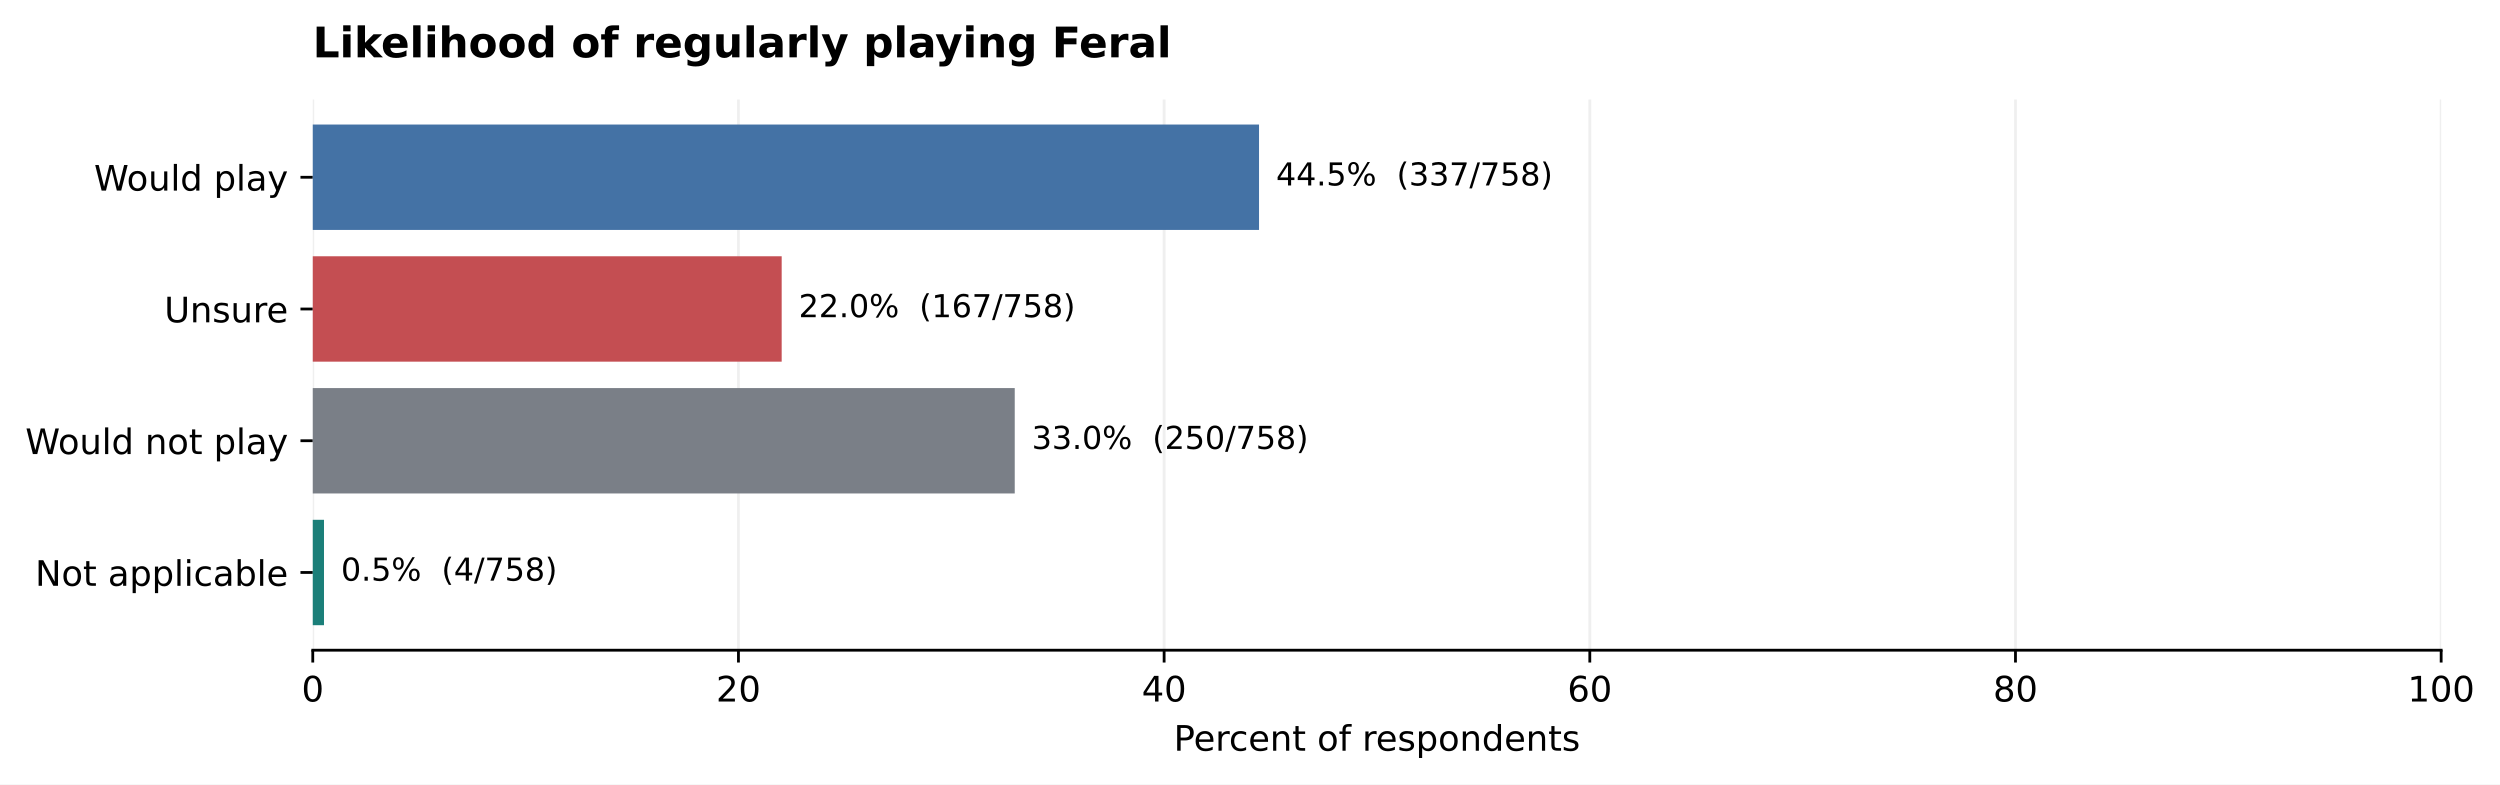
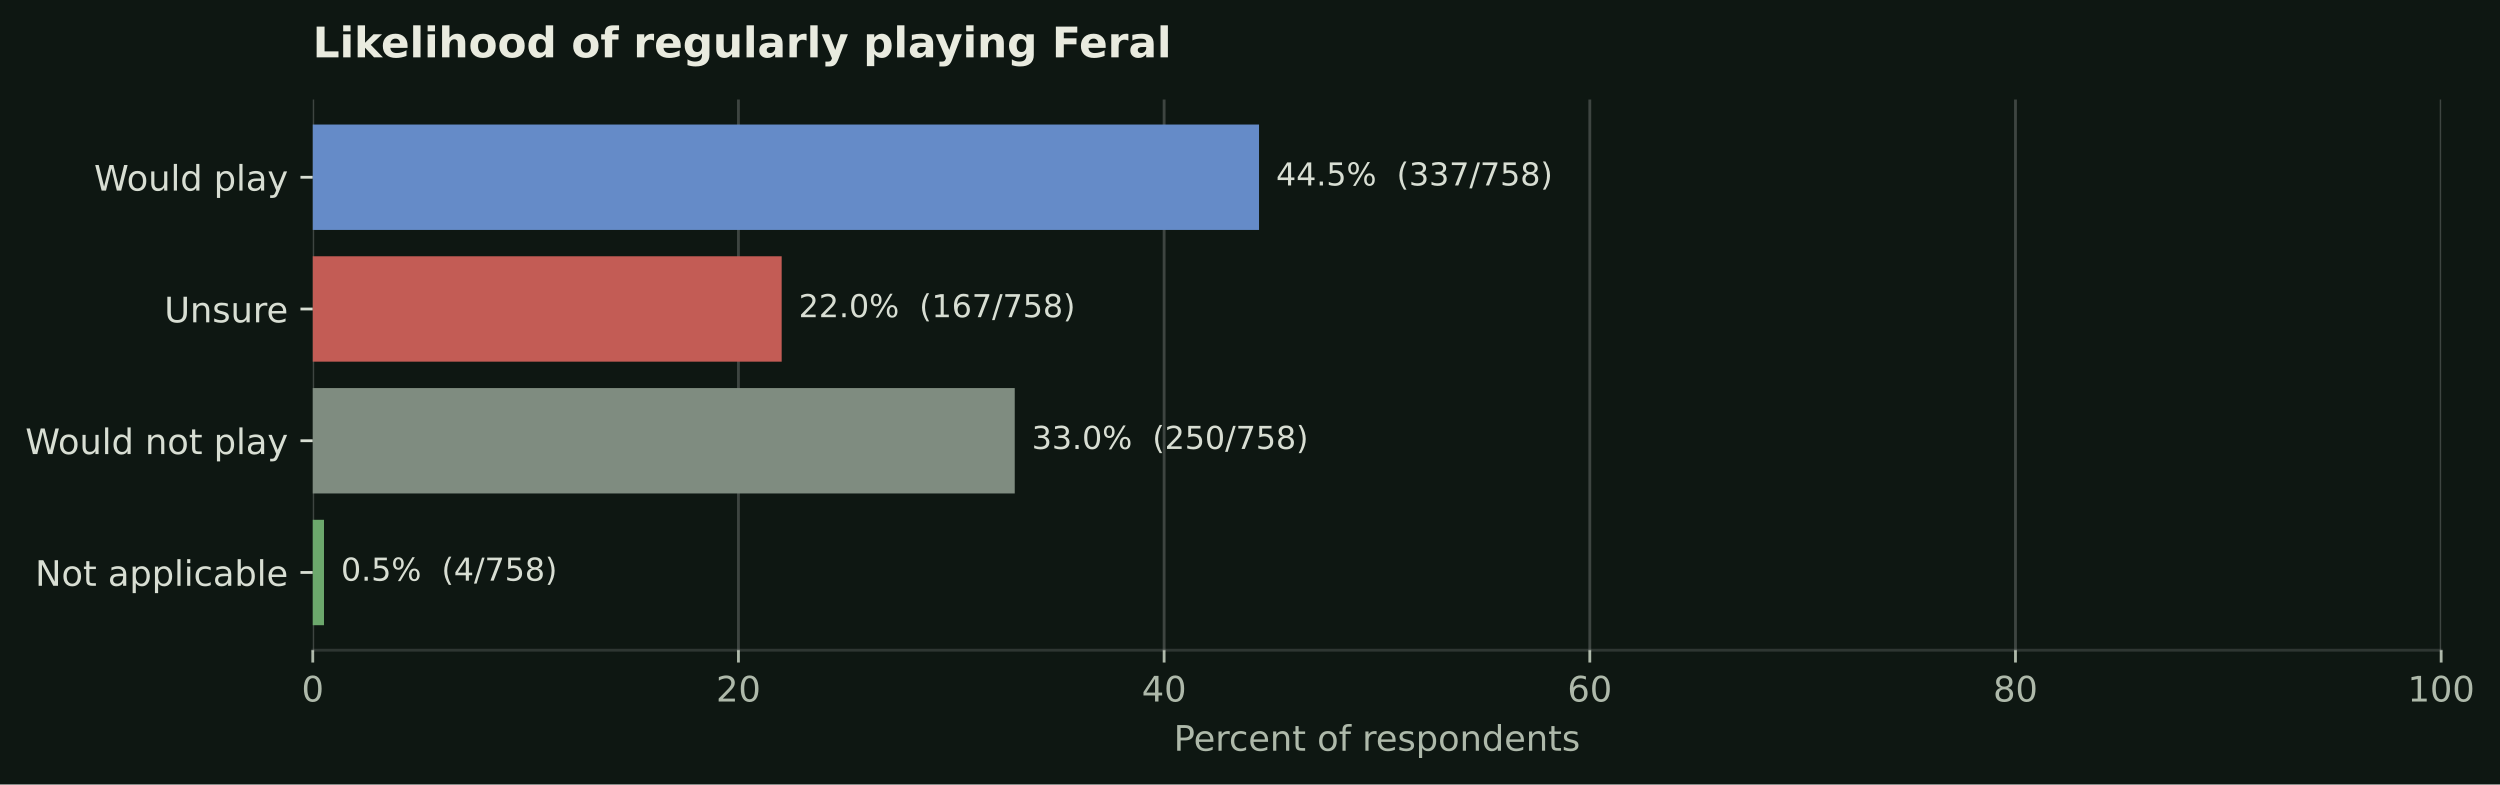
<svg xmlns="http://www.w3.org/2000/svg" xmlns:xlink="http://www.w3.org/1999/xlink" width="711.319pt" height="223.202pt" viewBox="0 0 711.319 223.202" version="1.1">
  <defs>
    <style type="text/css">*{stroke-linejoin: round; stroke-linecap: butt}</style>
  </defs>
  <g id="figure_1">
    <g id="patch_1">
-       <path d="M 0 223.202 L 711.319 223.202 L 711.319 0 L 0 0 z " style="fill: #ffffff" />
+       <path d="M 0 223.202 L 711.319 223.202 L 711.319 0 L 0 0 z " style="fill: #0e1712" />
    </g>
    <g id="axes_1">
      <g id="patch_2">
-         <path d="M 88.991 185.001 L 694.576 185.001 L 694.576 28.318 L 88.991 28.318 z " style="fill: #ffffff" />
+         <path d="M 88.991 185.001 L 694.576 185.001 L 694.576 28.318 L 88.991 28.318 z " style="fill: #0e1712" />
      </g>
      <g id="matplotlib.axis_1">
        <g id="xtick_1">
          <g id="line2d_1">
-             <path d="M 88.991 185.001 L 88.991 28.318 " clip-path="url(#p877bec6008)" style="fill: none; stroke: #b0b0b0; stroke-opacity: 0.2; stroke-width: 0.8; stroke-linecap: square" />
+             <path d="M 88.991 185.001 L 88.991 28.318 " clip-path="url(#p60d700d1b1)" style="fill: none; stroke: #ffffff; stroke-opacity: 0.2; stroke-width: 0.8; stroke-linecap: square" />
          </g>
          <g id="line2d_2">
            <defs>
-               <path id="mbce7a910ca" d="M 0 0 L 0 3.5 " style="stroke: #000000; stroke-width: 0.8" />
+               <path id="m2e2dbd0578" d="M 0 0 L 0 3.5 " style="stroke: #aeb9aa; stroke-width: 0.8" />
            </defs>
            <g>
-               <use xlink:href="#mbce7a910ca" x="88.991" y="185.001" style="stroke: #000000; stroke-width: 0.8" />
+               <use xlink:href="#m2e2dbd0578" x="88.991" y="185.001" style="fill: #aeb9aa; stroke: #aeb9aa; stroke-width: 0.8" />
            </g>
          </g>
          <g id="text_1">
-             <g transform="translate(85.80938 199.5986) scale(0.1 -0.1)">
+             <g style="fill: #aeb9aa" transform="translate(85.80938 199.5986) scale(0.1 -0.1)">
              <defs>
                <path id="DejaVuSans-13" d="M 2034 4250 Q 1547 4250 1301 3770 Q 1056 3291 1056 2328 Q 1056 1369 1301 889 Q 1547 409 2034 409 Q 2525 409 2770 889 Q 3016 1369 3016 2328 Q 3016 3291 2770 3770 Q 2525 4250 2034 4250 z M 2034 4750 Q 2819 4750 3233 4129 Q 3647 3509 3647 2328 Q 3647 1150 3233 529 Q 2819 -91 2034 -91 Q 1250 -91 836 529 Q 422 1150 422 2328 Q 422 3509 836 4129 Q 1250 4750 2034 4750 z " transform="scale(0.015625)" />
              </defs>
              <use xlink:href="#DejaVuSans-13" />
            </g>
          </g>
        </g>
        <g id="xtick_2">
          <g id="line2d_3">
-             <path d="M 210.108 185.001 L 210.108 28.318 " clip-path="url(#p877bec6008)" style="fill: none; stroke: #b0b0b0; stroke-opacity: 0.2; stroke-width: 0.8; stroke-linecap: square" />
+             <path d="M 210.108 185.001 L 210.108 28.318 " clip-path="url(#p60d700d1b1)" style="fill: none; stroke: #ffffff; stroke-opacity: 0.2; stroke-width: 0.8; stroke-linecap: square" />
          </g>
          <g id="line2d_4">
            <g>
-               <use xlink:href="#mbce7a910ca" x="210.108" y="185.001" style="stroke: #000000; stroke-width: 0.8" />
+               <use xlink:href="#m2e2dbd0578" x="210.108" y="185.001" style="fill: #aeb9aa; stroke: #aeb9aa; stroke-width: 0.8" />
            </g>
          </g>
          <g id="text_2">
-             <g transform="translate(203.7451 199.5986) scale(0.1 -0.1)">
+             <g style="fill: #aeb9aa" transform="translate(203.7451 199.5986) scale(0.1 -0.1)">
              <defs>
                <path id="DejaVuSans-15" d="M 1228 531 L 3431 531 L 3431 0 L 469 0 L 469 531 Q 828 903 1448 1529 Q 2069 2156 2228 2338 Q 2531 2678 2651 2914 Q 2772 3150 2772 3378 Q 2772 3750 2511 3984 Q 2250 4219 1831 4219 Q 1534 4219 1204 4116 Q 875 4013 500 3803 L 500 4441 Q 881 4594 1212 4672 Q 1544 4750 1819 4750 Q 2544 4750 2975 4387 Q 3406 4025 3406 3419 Q 3406 3131 3298 2873 Q 3191 2616 2906 2266 Q 2828 2175 2409 1742 Q 1991 1309 1228 531 z " transform="scale(0.015625)" />
              </defs>
              <use xlink:href="#DejaVuSans-15" />
              <use xlink:href="#DejaVuSans-13" transform="translate(63.625 0)" />
            </g>
          </g>
        </g>
        <g id="xtick_3">
          <g id="line2d_5">
-             <path d="M 331.225 185.001 L 331.225 28.318 " clip-path="url(#p877bec6008)" style="fill: none; stroke: #b0b0b0; stroke-opacity: 0.2; stroke-width: 0.8; stroke-linecap: square" />
+             <path d="M 331.225 185.001 L 331.225 28.318 " clip-path="url(#p60d700d1b1)" style="fill: none; stroke: #ffffff; stroke-opacity: 0.2; stroke-width: 0.8; stroke-linecap: square" />
          </g>
          <g id="line2d_6">
            <g>
-               <use xlink:href="#mbce7a910ca" x="331.225" y="185.001" style="stroke: #000000; stroke-width: 0.8" />
+               <use xlink:href="#m2e2dbd0578" x="331.225" y="185.001" style="fill: #aeb9aa; stroke: #aeb9aa; stroke-width: 0.8" />
            </g>
          </g>
          <g id="text_3">
-             <g transform="translate(324.8621 199.5986) scale(0.1 -0.1)">
+             <g style="fill: #aeb9aa" transform="translate(324.8621 199.5986) scale(0.1 -0.1)">
              <defs>
                <path id="DejaVuSans-17" d="M 2419 4116 L 825 1625 L 2419 1625 L 2419 4116 z M 2253 4666 L 3047 4666 L 3047 1625 L 3713 1625 L 3713 1100 L 3047 1100 L 3047 0 L 2419 0 L 2419 1100 L 313 1100 L 313 1709 L 2253 4666 z " transform="scale(0.015625)" />
              </defs>
              <use xlink:href="#DejaVuSans-17" />
              <use xlink:href="#DejaVuSans-13" transform="translate(63.625 0)" />
            </g>
          </g>
        </g>
        <g id="xtick_4">
          <g id="line2d_7">
-             <path d="M 452.342 185.001 L 452.342 28.318 " clip-path="url(#p877bec6008)" style="fill: none; stroke: #b0b0b0; stroke-opacity: 0.2; stroke-width: 0.8; stroke-linecap: square" />
+             <path d="M 452.342 185.001 L 452.342 28.318 " clip-path="url(#p60d700d1b1)" style="fill: none; stroke: #ffffff; stroke-opacity: 0.2; stroke-width: 0.8; stroke-linecap: square" />
          </g>
          <g id="line2d_8">
            <g>
-               <use xlink:href="#mbce7a910ca" x="452.342" y="185.001" style="stroke: #000000; stroke-width: 0.8" />
+               <use xlink:href="#m2e2dbd0578" x="452.342" y="185.001" style="fill: #aeb9aa; stroke: #aeb9aa; stroke-width: 0.8" />
            </g>
          </g>
          <g id="text_4">
-             <g transform="translate(445.9791 199.5986) scale(0.1 -0.1)">
+             <g style="fill: #aeb9aa" transform="translate(445.9791 199.5986) scale(0.1 -0.1)">
              <defs>
                <path id="DejaVuSans-19" d="M 2113 2584 Q 1688 2584 1439 2293 Q 1191 2003 1191 1497 Q 1191 994 1439 701 Q 1688 409 2113 409 Q 2538 409 2786 701 Q 3034 994 3034 1497 Q 3034 2003 2786 2293 Q 2538 2584 2113 2584 z M 3366 4563 L 3366 3988 Q 3128 4100 2886 4159 Q 2644 4219 2406 4219 Q 1781 4219 1451 3797 Q 1122 3375 1075 2522 Q 1259 2794 1537 2939 Q 1816 3084 2150 3084 Q 2853 3084 3261 2657 Q 3669 2231 3669 1497 Q 3669 778 3244 343 Q 2819 -91 2113 -91 Q 1303 -91 875 529 Q 447 1150 447 2328 Q 447 3434 972 4092 Q 1497 4750 2381 4750 Q 2619 4750 2861 4703 Q 3103 4656 3366 4563 z " transform="scale(0.015625)" />
              </defs>
              <use xlink:href="#DejaVuSans-19" />
              <use xlink:href="#DejaVuSans-13" transform="translate(63.625 0)" />
            </g>
          </g>
        </g>
        <g id="xtick_5">
          <g id="line2d_9">
-             <path d="M 573.459 185.001 L 573.459 28.318 " clip-path="url(#p877bec6008)" style="fill: none; stroke: #b0b0b0; stroke-opacity: 0.2; stroke-width: 0.8; stroke-linecap: square" />
+             <path d="M 573.459 185.001 L 573.459 28.318 " clip-path="url(#p60d700d1b1)" style="fill: none; stroke: #ffffff; stroke-opacity: 0.2; stroke-width: 0.8; stroke-linecap: square" />
          </g>
          <g id="line2d_10">
            <g>
-               <use xlink:href="#mbce7a910ca" x="573.459" y="185.001" style="stroke: #000000; stroke-width: 0.8" />
+               <use xlink:href="#m2e2dbd0578" x="573.459" y="185.001" style="fill: #aeb9aa; stroke: #aeb9aa; stroke-width: 0.8" />
            </g>
          </g>
          <g id="text_5">
-             <g transform="translate(567.0961 199.5986) scale(0.1 -0.1)">
+             <g style="fill: #aeb9aa" transform="translate(567.0961 199.5986) scale(0.1 -0.1)">
              <defs>
                <path id="DejaVuSans-1b" d="M 2034 2216 Q 1584 2216 1326 1975 Q 1069 1734 1069 1313 Q 1069 891 1326 650 Q 1584 409 2034 409 Q 2484 409 2743 651 Q 3003 894 3003 1313 Q 3003 1734 2745 1975 Q 2488 2216 2034 2216 z M 1403 2484 Q 997 2584 770 2862 Q 544 3141 544 3541 Q 544 4100 942 4425 Q 1341 4750 2034 4750 Q 2731 4750 3128 4425 Q 3525 4100 3525 3541 Q 3525 3141 3298 2862 Q 3072 2584 2669 2484 Q 3125 2378 3379 2068 Q 3634 1759 3634 1313 Q 3634 634 3220 271 Q 2806 -91 2034 -91 Q 1263 -91 848 271 Q 434 634 434 1313 Q 434 1759 690 2068 Q 947 2378 1403 2484 z M 1172 3481 Q 1172 3119 1398 2916 Q 1625 2713 2034 2713 Q 2441 2713 2670 2916 Q 2900 3119 2900 3481 Q 2900 3844 2670 4047 Q 2441 4250 2034 4250 Q 1625 4250 1398 4047 Q 1172 3844 1172 3481 z " transform="scale(0.015625)" />
              </defs>
              <use xlink:href="#DejaVuSans-1b" />
              <use xlink:href="#DejaVuSans-13" transform="translate(63.625 0)" />
            </g>
          </g>
        </g>
        <g id="xtick_6">
          <g id="line2d_11">
-             <path d="M 694.576 185.001 L 694.576 28.318 " clip-path="url(#p877bec6008)" style="fill: none; stroke: #b0b0b0; stroke-opacity: 0.2; stroke-width: 0.8; stroke-linecap: square" />
+             <path d="M 694.576 185.001 L 694.576 28.318 " clip-path="url(#p60d700d1b1)" style="fill: none; stroke: #ffffff; stroke-opacity: 0.2; stroke-width: 0.8; stroke-linecap: square" />
          </g>
          <g id="line2d_12">
            <g>
-               <use xlink:href="#mbce7a910ca" x="694.576" y="185.001" style="stroke: #000000; stroke-width: 0.8" />
+               <use xlink:href="#m2e2dbd0578" x="694.576" y="185.001" style="fill: #aeb9aa; stroke: #aeb9aa; stroke-width: 0.8" />
            </g>
          </g>
          <g id="text_6">
-             <g transform="translate(685.0319 199.5986) scale(0.1 -0.1)">
+             <g style="fill: #aeb9aa" transform="translate(685.0319 199.5986) scale(0.1 -0.1)">
              <defs>
                <path id="DejaVuSans-14" d="M 794 531 L 1825 531 L 1825 4091 L 703 3866 L 703 4441 L 1819 4666 L 2450 4666 L 2450 531 L 3481 531 L 3481 0 L 794 0 L 794 531 z " transform="scale(0.015625)" />
              </defs>
              <use xlink:href="#DejaVuSans-14" />
              <use xlink:href="#DejaVuSans-13" transform="translate(63.625 0)" />
              <use xlink:href="#DejaVuSans-13" transform="translate(127.25 0)" />
            </g>
          </g>
        </g>
        <g id="text_7">
-           <g transform="translate(333.9589 213.5994) scale(0.1 -0.1)">
+           <g style="fill: #aeb9aa" transform="translate(333.9589 213.5994) scale(0.1 -0.1)">
            <defs>
              <path id="DejaVuSans-33" d="M 1259 4147 L 1259 2394 L 2053 2394 Q 2494 2394 2734 2622 Q 2975 2850 2975 3272 Q 2975 3691 2734 3919 Q 2494 4147 2053 4147 L 1259 4147 z M 628 4666 L 2053 4666 Q 2838 4666 3239 4311 Q 3641 3956 3641 3272 Q 3641 2581 3239 2228 Q 2838 1875 2053 1875 L 1259 1875 L 1259 0 L 628 0 L 628 4666 z " transform="scale(0.015625)" />
              <path id="DejaVuSans-48" d="M 3597 1894 L 3597 1613 L 953 1613 Q 991 1019 1311 708 Q 1631 397 2203 397 Q 2534 397 2845 478 Q 3156 559 3463 722 L 3463 178 Q 3153 47 2828 -22 Q 2503 -91 2169 -91 Q 1331 -91 842 396 Q 353 884 353 1716 Q 353 2575 817 3079 Q 1281 3584 2069 3584 Q 2775 3584 3186 3129 Q 3597 2675 3597 1894 z M 3022 2063 Q 3016 2534 2758 2815 Q 2500 3097 2075 3097 Q 1594 3097 1305 2825 Q 1016 2553 972 2059 L 3022 2063 z " transform="scale(0.015625)" />
              <path id="DejaVuSans-55" d="M 2631 2963 Q 2534 3019 2420 3045 Q 2306 3072 2169 3072 Q 1681 3072 1420 2755 Q 1159 2438 1159 1844 L 1159 0 L 581 0 L 581 3500 L 1159 3500 L 1159 2956 Q 1341 3275 1631 3429 Q 1922 3584 2338 3584 Q 2397 3584 2469 3576 Q 2541 3569 2628 3553 L 2631 2963 z " transform="scale(0.015625)" />
              <path id="DejaVuSans-46" d="M 3122 3366 L 3122 2828 Q 2878 2963 2633 3030 Q 2388 3097 2138 3097 Q 1578 3097 1268 2742 Q 959 2388 959 1747 Q 959 1106 1268 751 Q 1578 397 2138 397 Q 2388 397 2633 464 Q 2878 531 3122 666 L 3122 134 Q 2881 22 2623 -34 Q 2366 -91 2075 -91 Q 1284 -91 818 406 Q 353 903 353 1747 Q 353 2603 823 3093 Q 1294 3584 2113 3584 Q 2378 3584 2631 3529 Q 2884 3475 3122 3366 z " transform="scale(0.015625)" />
              <path id="DejaVuSans-51" d="M 3513 2113 L 3513 0 L 2938 0 L 2938 2094 Q 2938 2591 2744 2837 Q 2550 3084 2163 3084 Q 1697 3084 1428 2787 Q 1159 2491 1159 1978 L 1159 0 L 581 0 L 581 3500 L 1159 3500 L 1159 2956 Q 1366 3272 1645 3428 Q 1925 3584 2291 3584 Q 2894 3584 3203 3211 Q 3513 2838 3513 2113 z " transform="scale(0.015625)" />
              <path id="DejaVuSans-57" d="M 1172 4494 L 1172 3500 L 2356 3500 L 2356 3053 L 1172 3053 L 1172 1153 Q 1172 725 1289 603 Q 1406 481 1766 481 L 2356 481 L 2356 0 L 1766 0 Q 1100 0 847 248 Q 594 497 594 1153 L 594 3053 L 172 3053 L 172 3500 L 594 3500 L 594 4494 L 1172 4494 z " transform="scale(0.015625)" />
              <path id="DejaVuSans-3" transform="scale(0.015625)" />
              <path id="DejaVuSans-52" d="M 1959 3097 Q 1497 3097 1228 2736 Q 959 2375 959 1747 Q 959 1119 1226 758 Q 1494 397 1959 397 Q 2419 397 2687 759 Q 2956 1122 2956 1747 Q 2956 2369 2687 2733 Q 2419 3097 1959 3097 z M 1959 3584 Q 2709 3584 3137 3096 Q 3566 2609 3566 1747 Q 3566 888 3137 398 Q 2709 -91 1959 -91 Q 1206 -91 779 398 Q 353 888 353 1747 Q 353 2609 779 3096 Q 1206 3584 1959 3584 z " transform="scale(0.015625)" />
              <path id="DejaVuSans-49" d="M 2375 4863 L 2375 4384 L 1825 4384 Q 1516 4384 1395 4259 Q 1275 4134 1275 3809 L 1275 3500 L 2222 3500 L 2222 3053 L 1275 3053 L 1275 0 L 697 0 L 697 3053 L 147 3053 L 147 3500 L 697 3500 L 697 3744 Q 697 4328 969 4595 Q 1241 4863 1831 4863 L 2375 4863 z " transform="scale(0.015625)" />
              <path id="DejaVuSans-56" d="M 2834 3397 L 2834 2853 Q 2591 2978 2328 3040 Q 2066 3103 1784 3103 Q 1356 3103 1142 2972 Q 928 2841 928 2578 Q 928 2378 1081 2264 Q 1234 2150 1697 2047 L 1894 2003 Q 2506 1872 2764 1633 Q 3022 1394 3022 966 Q 3022 478 2636 193 Q 2250 -91 1575 -91 Q 1294 -91 989 -36 Q 684 19 347 128 L 347 722 Q 666 556 975 473 Q 1284 391 1588 391 Q 1994 391 2212 530 Q 2431 669 2431 922 Q 2431 1156 2273 1281 Q 2116 1406 1581 1522 L 1381 1569 Q 847 1681 609 1914 Q 372 2147 372 2553 Q 372 3047 722 3315 Q 1072 3584 1716 3584 Q 2034 3584 2315 3537 Q 2597 3491 2834 3397 z " transform="scale(0.015625)" />
              <path id="DejaVuSans-53" d="M 1159 525 L 1159 -1331 L 581 -1331 L 581 3500 L 1159 3500 L 1159 2969 Q 1341 3281 1617 3432 Q 1894 3584 2278 3584 Q 2916 3584 3314 3078 Q 3713 2572 3713 1747 Q 3713 922 3314 415 Q 2916 -91 2278 -91 Q 1894 -91 1617 61 Q 1341 213 1159 525 z M 3116 1747 Q 3116 2381 2855 2742 Q 2594 3103 2138 3103 Q 1681 3103 1420 2742 Q 1159 2381 1159 1747 Q 1159 1113 1420 752 Q 1681 391 2138 391 Q 2594 391 2855 752 Q 3116 1113 3116 1747 z " transform="scale(0.015625)" />
              <path id="DejaVuSans-47" d="M 2906 2969 L 2906 4863 L 3481 4863 L 3481 0 L 2906 0 L 2906 525 Q 2725 213 2448 61 Q 2172 -91 1784 -91 Q 1150 -91 751 415 Q 353 922 353 1747 Q 353 2572 751 3078 Q 1150 3584 1784 3584 Q 2172 3584 2448 3432 Q 2725 3281 2906 2969 z M 947 1747 Q 947 1113 1208 752 Q 1469 391 1925 391 Q 2381 391 2643 752 Q 2906 1113 2906 1747 Q 2906 2381 2643 2742 Q 2381 3103 1925 3103 Q 1469 3103 1208 2742 Q 947 2381 947 1747 z " transform="scale(0.015625)" />
            </defs>
            <use xlink:href="#DejaVuSans-33" />
            <use xlink:href="#DejaVuSans-48" transform="translate(56.73438 0)" />
            <use xlink:href="#DejaVuSans-55" transform="translate(118.2656 0)" />
            <use xlink:href="#DejaVuSans-46" transform="translate(157.1719 0)" />
            <use xlink:href="#DejaVuSans-48" transform="translate(212.1562 0)" />
            <use xlink:href="#DejaVuSans-51" transform="translate(273.6875 0)" />
            <use xlink:href="#DejaVuSans-57" transform="translate(337.0625 0)" />
            <use xlink:href="#DejaVuSans-3" transform="translate(376.2656 0)" />
            <use xlink:href="#DejaVuSans-52" transform="translate(408.0469 0)" />
            <use xlink:href="#DejaVuSans-49" transform="translate(469.2344 0)" />
            <use xlink:href="#DejaVuSans-3" transform="translate(504.4375 0)" />
            <use xlink:href="#DejaVuSans-55" transform="translate(536.2188 0)" />
            <use xlink:href="#DejaVuSans-48" transform="translate(575.125 0)" />
            <use xlink:href="#DejaVuSans-56" transform="translate(636.6562 0)" />
            <use xlink:href="#DejaVuSans-53" transform="translate(688.75 0)" />
            <use xlink:href="#DejaVuSans-52" transform="translate(752.2344 0)" />
            <use xlink:href="#DejaVuSans-51" transform="translate(813.4219 0)" />
            <use xlink:href="#DejaVuSans-47" transform="translate(876.7969 0)" />
            <use xlink:href="#DejaVuSans-48" transform="translate(940.2812 0)" />
            <use xlink:href="#DejaVuSans-51" transform="translate(1001.812 0)" />
            <use xlink:href="#DejaVuSans-57" transform="translate(1065.188 0)" />
            <use xlink:href="#DejaVuSans-56" transform="translate(1104.391 0)" />
          </g>
        </g>
      </g>
      <g id="matplotlib.axis_2">
        <g id="ytick_1">
          <g id="line2d_13">
            <defs>
-               <path id="md1fe63d800" d="M 0 0 L -3.5 0 " style="stroke: #000000; stroke-width: 0.8" />
+               <path id="m5b9b76dc05" d="M 0 0 L -3.5 0 " style="stroke: #d8ded3; stroke-width: 0.8" />
            </defs>
            <g>
-               <use xlink:href="#md1fe63d800" x="88.991" y="162.885" style="stroke: #000000; stroke-width: 0.8" />
+               <use xlink:href="#m5b9b76dc05" x="88.991" y="162.885" style="fill: #d8ded3; stroke: #d8ded3; stroke-width: 0.8" />
            </g>
          </g>
          <g id="text_8">
-             <g transform="translate(10.00469 166.6846) scale(0.1 -0.1)">
+             <g style="fill: #d8ded3" transform="translate(10.00469 166.6846) scale(0.1 -0.1)">
              <defs>
                <path id="DejaVuSans-31" d="M 628 4666 L 1478 4666 L 3547 763 L 3547 4666 L 4159 4666 L 4159 0 L 3309 0 L 1241 3903 L 1241 0 L 628 0 L 628 4666 z " transform="scale(0.015625)" />
                <path id="DejaVuSans-44" d="M 2194 1759 Q 1497 1759 1228 1600 Q 959 1441 959 1056 Q 959 750 1161 570 Q 1363 391 1709 391 Q 2188 391 2477 730 Q 2766 1069 2766 1631 L 2766 1759 L 2194 1759 z M 3341 1997 L 3341 0 L 2766 0 L 2766 531 Q 2569 213 2275 61 Q 1981 -91 1556 -91 Q 1019 -91 701 211 Q 384 513 384 1019 Q 384 1609 779 1909 Q 1175 2209 1959 2209 L 2766 2209 L 2766 2266 Q 2766 2663 2505 2880 Q 2244 3097 1772 3097 Q 1472 3097 1187 3025 Q 903 2953 641 2809 L 641 3341 Q 956 3463 1253 3523 Q 1550 3584 1831 3584 Q 2591 3584 2966 3190 Q 3341 2797 3341 1997 z " transform="scale(0.015625)" />
                <path id="DejaVuSans-4f" d="M 603 4863 L 1178 4863 L 1178 0 L 603 0 L 603 4863 z " transform="scale(0.015625)" />
                <path id="DejaVuSans-4c" d="M 603 3500 L 1178 3500 L 1178 0 L 603 0 L 603 3500 z M 603 4863 L 1178 4863 L 1178 4134 L 603 4134 L 603 4863 z " transform="scale(0.015625)" />
                <path id="DejaVuSans-45" d="M 3116 1747 Q 3116 2381 2855 2742 Q 2594 3103 2138 3103 Q 1681 3103 1420 2742 Q 1159 2381 1159 1747 Q 1159 1113 1420 752 Q 1681 391 2138 391 Q 2594 391 2855 752 Q 3116 1113 3116 1747 z M 1159 2969 Q 1341 3281 1617 3432 Q 1894 3584 2278 3584 Q 2916 3584 3314 3078 Q 3713 2572 3713 1747 Q 3713 922 3314 415 Q 2916 -91 2278 -91 Q 1894 -91 1617 61 Q 1341 213 1159 525 L 1159 0 L 581 0 L 581 4863 L 1159 4863 L 1159 2969 z " transform="scale(0.015625)" />
              </defs>
              <use xlink:href="#DejaVuSans-31" />
              <use xlink:href="#DejaVuSans-52" transform="translate(74.8125 0)" />
              <use xlink:href="#DejaVuSans-57" transform="translate(136 0)" />
              <use xlink:href="#DejaVuSans-3" transform="translate(175.2031 0)" />
              <use xlink:href="#DejaVuSans-44" transform="translate(206.9844 0)" />
              <use xlink:href="#DejaVuSans-53" transform="translate(268.2656 0)" />
              <use xlink:href="#DejaVuSans-53" transform="translate(331.75 0)" />
              <use xlink:href="#DejaVuSans-4f" transform="translate(395.2344 0)" />
              <use xlink:href="#DejaVuSans-4c" transform="translate(423.0156 0)" />
              <use xlink:href="#DejaVuSans-46" transform="translate(450.7969 0)" />
              <use xlink:href="#DejaVuSans-44" transform="translate(505.7812 0)" />
              <use xlink:href="#DejaVuSans-45" transform="translate(567.0625 0)" />
              <use xlink:href="#DejaVuSans-4f" transform="translate(630.5469 0)" />
              <use xlink:href="#DejaVuSans-48" transform="translate(658.3281 0)" />
            </g>
          </g>
        </g>
        <g id="ytick_2">
          <g id="line2d_14">
            <g>
-               <use xlink:href="#md1fe63d800" x="88.991" y="125.401" style="stroke: #000000; stroke-width: 0.8" />
+               <use xlink:href="#m5b9b76dc05" x="88.991" y="125.401" style="fill: #d8ded3; stroke: #d8ded3; stroke-width: 0.8" />
            </g>
          </g>
          <g id="text_9">
-             <g transform="translate(7.2 129.2007) scale(0.1 -0.1)">
+             <g style="fill: #d8ded3" transform="translate(7.2 129.2007) scale(0.1 -0.1)">
              <defs>
                <path id="DejaVuSans-3a" d="M 213 4666 L 850 4666 L 1831 722 L 2809 4666 L 3519 4666 L 4500 722 L 5478 4666 L 6119 4666 L 4947 0 L 4153 0 L 3169 4050 L 2175 0 L 1381 0 L 213 4666 z " transform="scale(0.015625)" />
                <path id="DejaVuSans-58" d="M 544 1381 L 544 3500 L 1119 3500 L 1119 1403 Q 1119 906 1312 657 Q 1506 409 1894 409 Q 2359 409 2629 706 Q 2900 1003 2900 1516 L 2900 3500 L 3475 3500 L 3475 0 L 2900 0 L 2900 538 Q 2691 219 2414 64 Q 2138 -91 1772 -91 Q 1169 -91 856 284 Q 544 659 544 1381 z M 1991 3584 L 1991 3584 z " transform="scale(0.015625)" />
                <path id="DejaVuSans-5c" d="M 2059 -325 Q 1816 -950 1584 -1140 Q 1353 -1331 966 -1331 L 506 -1331 L 506 -850 L 844 -850 Q 1081 -850 1212 -737 Q 1344 -625 1503 -206 L 1606 56 L 191 3500 L 800 3500 L 1894 763 L 2988 3500 L 3597 3500 L 2059 -325 z " transform="scale(0.015625)" />
              </defs>
              <use xlink:href="#DejaVuSans-3a" />
              <use xlink:href="#DejaVuSans-52" transform="translate(93.01562 0)" />
              <use xlink:href="#DejaVuSans-58" transform="translate(154.2031 0)" />
              <use xlink:href="#DejaVuSans-4f" transform="translate(217.5781 0)" />
              <use xlink:href="#DejaVuSans-47" transform="translate(245.3594 0)" />
              <use xlink:href="#DejaVuSans-3" transform="translate(308.8438 0)" />
              <use xlink:href="#DejaVuSans-51" transform="translate(340.625 0)" />
              <use xlink:href="#DejaVuSans-52" transform="translate(404 0)" />
              <use xlink:href="#DejaVuSans-57" transform="translate(465.1875 0)" />
              <use xlink:href="#DejaVuSans-3" transform="translate(504.3906 0)" />
              <use xlink:href="#DejaVuSans-53" transform="translate(536.1719 0)" />
              <use xlink:href="#DejaVuSans-4f" transform="translate(599.6562 0)" />
              <use xlink:href="#DejaVuSans-44" transform="translate(627.4375 0)" />
              <use xlink:href="#DejaVuSans-5c" transform="translate(688.7188 0)" />
            </g>
          </g>
        </g>
        <g id="ytick_3">
          <g id="line2d_15">
            <g>
-               <use xlink:href="#md1fe63d800" x="88.991" y="87.918" style="stroke: #000000; stroke-width: 0.8" />
+               <use xlink:href="#m5b9b76dc05" x="88.991" y="87.918" style="fill: #d8ded3; stroke: #d8ded3; stroke-width: 0.8" />
            </g>
          </g>
          <g id="text_10">
-             <g transform="translate(46.74375 91.7164) scale(0.1 -0.1)">
+             <g style="fill: #d8ded3" transform="translate(46.74375 91.7164) scale(0.1 -0.1)">
              <defs>
                <path id="DejaVuSans-38" d="M 556 4666 L 1191 4666 L 1191 1831 Q 1191 1081 1462 751 Q 1734 422 2344 422 Q 2950 422 3222 751 Q 3494 1081 3494 1831 L 3494 4666 L 4128 4666 L 4128 1753 Q 4128 841 3676 375 Q 3225 -91 2344 -91 Q 1459 -91 1007 375 Q 556 841 556 1753 L 556 4666 z " transform="scale(0.015625)" />
              </defs>
              <use xlink:href="#DejaVuSans-38" />
              <use xlink:href="#DejaVuSans-51" transform="translate(73.1875 0)" />
              <use xlink:href="#DejaVuSans-56" transform="translate(136.5625 0)" />
              <use xlink:href="#DejaVuSans-58" transform="translate(188.6562 0)" />
              <use xlink:href="#DejaVuSans-55" transform="translate(252.0312 0)" />
              <use xlink:href="#DejaVuSans-48" transform="translate(290.9375 0)" />
            </g>
          </g>
        </g>
        <g id="ytick_4">
          <g id="line2d_16">
            <g>
-               <use xlink:href="#md1fe63d800" x="88.991" y="50.434" style="stroke: #000000; stroke-width: 0.8" />
+               <use xlink:href="#m5b9b76dc05" x="88.991" y="50.434" style="fill: #d8ded3; stroke: #d8ded3; stroke-width: 0.8" />
            </g>
          </g>
          <g id="text_11">
-             <g transform="translate(26.75469 54.23286) scale(0.1 -0.1)">
+             <g style="fill: #d8ded3" transform="translate(26.75469 54.23286) scale(0.1 -0.1)">
              <use xlink:href="#DejaVuSans-3a" />
              <use xlink:href="#DejaVuSans-52" transform="translate(93.01562 0)" />
              <use xlink:href="#DejaVuSans-58" transform="translate(154.2031 0)" />
              <use xlink:href="#DejaVuSans-4f" transform="translate(217.5781 0)" />
              <use xlink:href="#DejaVuSans-47" transform="translate(245.3594 0)" />
              <use xlink:href="#DejaVuSans-3" transform="translate(308.8438 0)" />
              <use xlink:href="#DejaVuSans-53" transform="translate(340.625 0)" />
              <use xlink:href="#DejaVuSans-4f" transform="translate(404.1094 0)" />
              <use xlink:href="#DejaVuSans-44" transform="translate(431.8906 0)" />
              <use xlink:href="#DejaVuSans-5c" transform="translate(493.1719 0)" />
            </g>
          </g>
        </g>
      </g>
      <g id="patch_3">
-         <path d="M 88.991 177.879 L 92.186 177.879 L 92.186 147.892 L 88.991 147.892 z " clip-path="url(#p877bec6008)" style="fill: #1b7f79" />
+         <path d="M 88.991 177.879 L 92.186 177.879 L 92.186 147.892 L 88.991 147.892 z " clip-path="url(#p60d700d1b1)" style="fill: #6ca86c" />
      </g>
      <g id="patch_4">
-         <path d="M 88.991 140.395 L 288.722 140.395 L 288.722 110.408 L 88.991 110.408 z " clip-path="url(#p877bec6008)" style="fill: #7a7f87" />
+         <path d="M 88.991 140.395 L 288.722 140.395 L 288.722 110.408 L 88.991 110.408 z " clip-path="url(#p60d700d1b1)" style="fill: #7f8c80" />
      </g>
      <g id="patch_5">
-         <path d="M 88.991 102.911 L 222.411 102.911 L 222.411 72.924 L 88.991 72.924 z " clip-path="url(#p877bec6008)" style="fill: #c44e52" />
+         <path d="M 88.991 102.911 L 222.411 102.911 L 222.411 72.924 L 88.991 72.924 z " clip-path="url(#p60d700d1b1)" style="fill: #c35c55" />
      </g>
      <g id="patch_6">
-         <path d="M 88.991 65.427 L 358.228 65.427 L 358.228 35.44 L 88.991 35.44 z " clip-path="url(#p877bec6008)" style="fill: #4472a5" />
+         <path d="M 88.991 65.427 L 358.228 65.427 L 358.228 35.44 L 88.991 35.44 z " clip-path="url(#p60d700d1b1)" style="fill: #658bc8" />
      </g>
      <g id="patch_7">
-         <path d="M 88.991 185.001 L 694.576 185.001 " style="fill: none; stroke: #000000; stroke-width: 0.8; stroke-linejoin: miter; stroke-linecap: square" />
+         <path d="M 88.991 185.001 L 694.576 185.001 " style="fill: none; stroke: #ffffff; stroke-opacity: 0.133; stroke-width: 0.8; stroke-linejoin: miter; stroke-linecap: square" />
      </g>
      <g id="text_12">
-         <g transform="translate(97.031 165.2233) scale(0.09 -0.09)">
+         <g style="fill: #d8ded3" transform="translate(97.031 165.2233) scale(0.09 -0.09)">
          <defs>
            <path id="DejaVuSans-11" d="M 684 794 L 1344 794 L 1344 0 L 684 0 L 684 794 z " transform="scale(0.015625)" />
            <path id="DejaVuSans-18" d="M 691 4666 L 3169 4666 L 3169 4134 L 1269 4134 L 1269 2991 Q 1406 3038 1543 3061 Q 1681 3084 1819 3084 Q 2600 3084 3056 2656 Q 3513 2228 3513 1497 Q 3513 744 3044 326 Q 2575 -91 1722 -91 Q 1428 -91 1123 -41 Q 819 9 494 109 L 494 744 Q 775 591 1075 516 Q 1375 441 1709 441 Q 2250 441 2565 725 Q 2881 1009 2881 1497 Q 2881 1984 2565 2268 Q 2250 2553 1709 2553 Q 1456 2553 1204 2497 Q 953 2441 691 2322 L 691 4666 z " transform="scale(0.015625)" />
            <path id="DejaVuSans-8" d="M 4653 2053 Q 4381 2053 4226 1822 Q 4072 1591 4072 1178 Q 4072 772 4226 539 Q 4381 306 4653 306 Q 4919 306 5073 539 Q 5228 772 5228 1178 Q 5228 1588 5073 1820 Q 4919 2053 4653 2053 z M 4653 2450 Q 5147 2450 5437 2106 Q 5728 1763 5728 1178 Q 5728 594 5436 251 Q 5144 -91 4653 -91 Q 4153 -91 3862 251 Q 3572 594 3572 1178 Q 3572 1766 3864 2108 Q 4156 2450 4653 2450 z M 1428 4353 Q 1159 4353 1004 4120 Q 850 3888 850 3481 Q 850 3069 1003 2837 Q 1156 2606 1428 2606 Q 1700 2606 1854 2837 Q 2009 3069 2009 3481 Q 2009 3884 1853 4118 Q 1697 4353 1428 4353 z M 4250 4750 L 4750 4750 L 1831 -91 L 1331 -91 L 4250 4750 z M 1428 4750 Q 1922 4750 2215 4408 Q 2509 4066 2509 3481 Q 2509 2891 2217 2550 Q 1925 2209 1428 2209 Q 931 2209 642 2551 Q 353 2894 353 3481 Q 353 4063 643 4406 Q 934 4750 1428 4750 z " transform="scale(0.015625)" />
            <path id="DejaVuSans-b" d="M 1984 4856 Q 1566 4138 1362 3434 Q 1159 2731 1159 2009 Q 1159 1288 1364 580 Q 1569 -128 1984 -844 L 1484 -844 Q 1016 -109 783 600 Q 550 1309 550 2009 Q 550 2706 781 3412 Q 1013 4119 1484 4856 L 1984 4856 z " transform="scale(0.015625)" />
            <path id="DejaVuSans-12" d="M 1625 4666 L 2156 4666 L 531 -594 L 0 -594 L 1625 4666 z " transform="scale(0.015625)" />
            <path id="DejaVuSans-1a" d="M 525 4666 L 3525 4666 L 3525 4397 L 1831 0 L 1172 0 L 2766 4134 L 525 4134 L 525 4666 z " transform="scale(0.015625)" />
            <path id="DejaVuSans-c" d="M 513 4856 L 1013 4856 Q 1481 4119 1714 3412 Q 1947 2706 1947 2009 Q 1947 1309 1714 600 Q 1481 -109 1013 -844 L 513 -844 Q 928 -128 1133 580 Q 1338 1288 1338 2009 Q 1338 2731 1133 3434 Q 928 4138 513 4856 z " transform="scale(0.015625)" />
          </defs>
          <use xlink:href="#DejaVuSans-13" />
          <use xlink:href="#DejaVuSans-11" transform="translate(63.625 0)" />
          <use xlink:href="#DejaVuSans-18" transform="translate(95.40625 0)" />
          <use xlink:href="#DejaVuSans-8" transform="translate(159.0312 0)" />
          <use xlink:href="#DejaVuSans-3" transform="translate(254.0469 0)" />
          <use xlink:href="#DejaVuSans-3" transform="translate(285.8281 0)" />
          <use xlink:href="#DejaVuSans-b" transform="translate(317.6094 0)" />
          <use xlink:href="#DejaVuSans-17" transform="translate(356.625 0)" />
          <use xlink:href="#DejaVuSans-12" transform="translate(420.25 0)" />
          <use xlink:href="#DejaVuSans-1a" transform="translate(453.9375 0)" />
          <use xlink:href="#DejaVuSans-18" transform="translate(517.5625 0)" />
          <use xlink:href="#DejaVuSans-1b" transform="translate(581.1875 0)" />
          <use xlink:href="#DejaVuSans-c" transform="translate(644.8125 0)" />
        </g>
      </g>
      <g id="text_13">
-         <g transform="translate(293.5665 127.7394) scale(0.09 -0.09)">
+         <g style="fill: #d8ded3" transform="translate(293.5665 127.7394) scale(0.09 -0.09)">
          <defs>
            <path id="DejaVuSans-16" d="M 2597 2516 Q 3050 2419 3304 2112 Q 3559 1806 3559 1356 Q 3559 666 3084 287 Q 2609 -91 1734 -91 Q 1441 -91 1130 -33 Q 819 25 488 141 L 488 750 Q 750 597 1062 519 Q 1375 441 1716 441 Q 2309 441 2620 675 Q 2931 909 2931 1356 Q 2931 1769 2642 2001 Q 2353 2234 1838 2234 L 1294 2234 L 1294 2753 L 1863 2753 Q 2328 2753 2575 2939 Q 2822 3125 2822 3475 Q 2822 3834 2567 4026 Q 2313 4219 1838 4219 Q 1578 4219 1281 4162 Q 984 4106 628 3988 L 628 4550 Q 988 4650 1302 4700 Q 1616 4750 1894 4750 Q 2613 4750 3031 4423 Q 3450 4097 3450 3541 Q 3450 3153 3228 2886 Q 3006 2619 2597 2516 z " transform="scale(0.015625)" />
          </defs>
          <use xlink:href="#DejaVuSans-16" />
          <use xlink:href="#DejaVuSans-16" transform="translate(63.625 0)" />
          <use xlink:href="#DejaVuSans-11" transform="translate(127.25 0)" />
          <use xlink:href="#DejaVuSans-13" transform="translate(159.0312 0)" />
          <use xlink:href="#DejaVuSans-8" transform="translate(222.6562 0)" />
          <use xlink:href="#DejaVuSans-3" transform="translate(317.6719 0)" />
          <use xlink:href="#DejaVuSans-3" transform="translate(349.4531 0)" />
          <use xlink:href="#DejaVuSans-b" transform="translate(381.2344 0)" />
          <use xlink:href="#DejaVuSans-15" transform="translate(420.25 0)" />
          <use xlink:href="#DejaVuSans-18" transform="translate(483.875 0)" />
          <use xlink:href="#DejaVuSans-13" transform="translate(547.5 0)" />
          <use xlink:href="#DejaVuSans-12" transform="translate(611.125 0)" />
          <use xlink:href="#DejaVuSans-1a" transform="translate(644.8125 0)" />
          <use xlink:href="#DejaVuSans-18" transform="translate(708.4375 0)" />
          <use xlink:href="#DejaVuSans-1b" transform="translate(772.0625 0)" />
          <use xlink:href="#DejaVuSans-c" transform="translate(835.6875 0)" />
        </g>
      </g>
      <g id="text_14">
-         <g transform="translate(227.2557 90.25546) scale(0.09 -0.09)">
+         <g style="fill: #d8ded3" transform="translate(227.2557 90.25546) scale(0.09 -0.09)">
          <use xlink:href="#DejaVuSans-15" />
          <use xlink:href="#DejaVuSans-15" transform="translate(63.625 0)" />
          <use xlink:href="#DejaVuSans-11" transform="translate(127.25 0)" />
          <use xlink:href="#DejaVuSans-13" transform="translate(159.0312 0)" />
          <use xlink:href="#DejaVuSans-8" transform="translate(222.6562 0)" />
          <use xlink:href="#DejaVuSans-3" transform="translate(317.6719 0)" />
          <use xlink:href="#DejaVuSans-3" transform="translate(349.4531 0)" />
          <use xlink:href="#DejaVuSans-b" transform="translate(381.2344 0)" />
          <use xlink:href="#DejaVuSans-14" transform="translate(420.25 0)" />
          <use xlink:href="#DejaVuSans-19" transform="translate(483.875 0)" />
          <use xlink:href="#DejaVuSans-1a" transform="translate(547.5 0)" />
          <use xlink:href="#DejaVuSans-12" transform="translate(611.125 0)" />
          <use xlink:href="#DejaVuSans-1a" transform="translate(644.8125 0)" />
          <use xlink:href="#DejaVuSans-18" transform="translate(708.4375 0)" />
          <use xlink:href="#DejaVuSans-1b" transform="translate(772.0625 0)" />
          <use xlink:href="#DejaVuSans-c" transform="translate(835.6875 0)" />
        </g>
      </g>
      <g id="text_15">
-         <g transform="translate(363.073 52.77153) scale(0.09 -0.09)">
+         <g style="fill: #d8ded3" transform="translate(363.073 52.77153) scale(0.09 -0.09)">
          <use xlink:href="#DejaVuSans-17" />
          <use xlink:href="#DejaVuSans-17" transform="translate(63.625 0)" />
          <use xlink:href="#DejaVuSans-11" transform="translate(127.25 0)" />
          <use xlink:href="#DejaVuSans-18" transform="translate(159.0312 0)" />
          <use xlink:href="#DejaVuSans-8" transform="translate(222.6562 0)" />
          <use xlink:href="#DejaVuSans-3" transform="translate(317.6719 0)" />
          <use xlink:href="#DejaVuSans-3" transform="translate(349.4531 0)" />
          <use xlink:href="#DejaVuSans-b" transform="translate(381.2344 0)" />
          <use xlink:href="#DejaVuSans-16" transform="translate(420.25 0)" />
          <use xlink:href="#DejaVuSans-16" transform="translate(483.875 0)" />
          <use xlink:href="#DejaVuSans-1a" transform="translate(547.5 0)" />
          <use xlink:href="#DejaVuSans-12" transform="translate(611.125 0)" />
          <use xlink:href="#DejaVuSans-1a" transform="translate(644.8125 0)" />
          <use xlink:href="#DejaVuSans-18" transform="translate(708.4375 0)" />
          <use xlink:href="#DejaVuSans-1b" transform="translate(772.0625 0)" />
          <use xlink:href="#DejaVuSans-c" transform="translate(835.6875 0)" />
        </g>
      </g>
      <g id="text_16">
-         <g transform="translate(88.99062 16.31812) scale(0.12 -0.12)">
+         <g style="fill: #e9ebdf" transform="translate(88.99062 16.31812) scale(0.12 -0.12)">
          <defs>
            <path id="DejaVuSans-Bold-2f" d="M 588 4666 L 1791 4666 L 1791 909 L 3903 909 L 3903 0 L 588 0 L 588 4666 z " transform="scale(0.015625)" />
            <path id="DejaVuSans-Bold-4c" d="M 538 3500 L 1656 3500 L 1656 0 L 538 0 L 538 3500 z M 538 4863 L 1656 4863 L 1656 3950 L 538 3950 L 538 4863 z " transform="scale(0.015625)" />
            <path id="DejaVuSans-Bold-4e" d="M 538 4863 L 1656 4863 L 1656 2216 L 2944 3500 L 4244 3500 L 2534 1894 L 4378 0 L 3022 0 L 1656 1459 L 1656 0 L 538 0 L 538 4863 z " transform="scale(0.015625)" />
            <path id="DejaVuSans-Bold-48" d="M 4031 1759 L 4031 1441 L 1416 1441 Q 1456 1047 1700 850 Q 1944 653 2381 653 Q 2734 653 3104 758 Q 3475 863 3866 1075 L 3866 213 Q 3469 63 3072 -14 Q 2675 -91 2278 -91 Q 1328 -91 801 392 Q 275 875 275 1747 Q 275 2603 792 3093 Q 1309 3584 2216 3584 Q 3041 3584 3536 3087 Q 4031 2591 4031 1759 z M 2881 2131 Q 2881 2450 2695 2645 Q 2509 2841 2209 2841 Q 1884 2841 1681 2658 Q 1478 2475 1428 2131 L 2881 2131 z " transform="scale(0.015625)" />
            <path id="DejaVuSans-Bold-4f" d="M 538 4863 L 1656 4863 L 1656 0 L 538 0 L 538 4863 z " transform="scale(0.015625)" />
            <path id="DejaVuSans-Bold-4b" d="M 4056 2131 L 4056 0 L 2931 0 L 2931 347 L 2931 1625 Q 2931 2084 2911 2256 Q 2891 2428 2841 2509 Q 2775 2619 2662 2680 Q 2550 2741 2406 2741 Q 2056 2741 1856 2470 Q 1656 2200 1656 1722 L 1656 0 L 538 0 L 538 4863 L 1656 4863 L 1656 2988 Q 1909 3294 2193 3439 Q 2478 3584 2822 3584 Q 3428 3584 3742 3212 Q 4056 2841 4056 2131 z " transform="scale(0.015625)" />
            <path id="DejaVuSans-Bold-52" d="M 2203 2784 Q 1831 2784 1636 2517 Q 1441 2250 1441 1747 Q 1441 1244 1636 976 Q 1831 709 2203 709 Q 2569 709 2762 976 Q 2956 1244 2956 1747 Q 2956 2250 2762 2517 Q 2569 2784 2203 2784 z M 2203 3584 Q 3106 3584 3614 3096 Q 4122 2609 4122 1747 Q 4122 884 3614 396 Q 3106 -91 2203 -91 Q 1297 -91 786 396 Q 275 884 275 1747 Q 275 2609 786 3096 Q 1297 3584 2203 3584 z " transform="scale(0.015625)" />
            <path id="DejaVuSans-Bold-47" d="M 2919 2988 L 2919 4863 L 4044 4863 L 4044 0 L 2919 0 L 2919 506 Q 2688 197 2409 53 Q 2131 -91 1766 -91 Q 1119 -91 703 423 Q 288 938 288 1747 Q 288 2556 703 3070 Q 1119 3584 1766 3584 Q 2128 3584 2408 3439 Q 2688 3294 2919 2988 z M 2181 722 Q 2541 722 2730 984 Q 2919 1247 2919 1747 Q 2919 2247 2730 2509 Q 2541 2772 2181 2772 Q 1825 2772 1636 2509 Q 1447 2247 1447 1747 Q 1447 1247 1636 984 Q 1825 722 2181 722 z " transform="scale(0.015625)" />
            <path id="DejaVuSans-Bold-3" transform="scale(0.015625)" />
            <path id="DejaVuSans-Bold-49" d="M 2841 4863 L 2841 4128 L 2222 4128 Q 1984 4128 1890 4042 Q 1797 3956 1797 3744 L 1797 3500 L 2753 3500 L 2753 2700 L 1797 2700 L 1797 0 L 678 0 L 678 2700 L 122 2700 L 122 3500 L 678 3500 L 678 3744 Q 678 4316 997 4589 Q 1316 4863 1984 4863 L 2841 4863 z " transform="scale(0.015625)" />
            <path id="DejaVuSans-Bold-55" d="M 3138 2547 Q 2991 2616 2845 2648 Q 2700 2681 2553 2681 Q 2122 2681 1889 2404 Q 1656 2128 1656 1613 L 1656 0 L 538 0 L 538 3500 L 1656 3500 L 1656 2925 Q 1872 3269 2151 3426 Q 2431 3584 2822 3584 Q 2878 3584 2943 3579 Q 3009 3575 3134 3559 L 3138 2547 z " transform="scale(0.015625)" />
            <path id="DejaVuSans-Bold-4a" d="M 2919 594 Q 2688 288 2409 144 Q 2131 0 1766 0 Q 1125 0 706 504 Q 288 1009 288 1791 Q 288 2575 706 3076 Q 1125 3578 1766 3578 Q 2131 3578 2409 3434 Q 2688 3291 2919 2981 L 2919 3500 L 4044 3500 L 4044 353 Q 4044 -491 3511 -936 Q 2978 -1381 1966 -1381 Q 1638 -1381 1331 -1331 Q 1025 -1281 716 -1178 L 716 -306 Q 1009 -475 1290 -558 Q 1572 -641 1856 -641 Q 2406 -641 2662 -400 Q 2919 -159 2919 353 L 2919 594 z M 2181 2772 Q 1834 2772 1640 2515 Q 1447 2259 1447 1791 Q 1447 1309 1634 1061 Q 1822 813 2181 813 Q 2531 813 2725 1069 Q 2919 1325 2919 1791 Q 2919 2259 2725 2515 Q 2531 2772 2181 2772 z " transform="scale(0.015625)" />
            <path id="DejaVuSans-Bold-58" d="M 500 1363 L 500 3500 L 1625 3500 L 1625 3150 Q 1625 2866 1622 2436 Q 1619 2006 1619 1863 Q 1619 1441 1641 1255 Q 1663 1069 1716 984 Q 1784 875 1895 815 Q 2006 756 2150 756 Q 2500 756 2700 1025 Q 2900 1294 2900 1772 L 2900 3500 L 4019 3500 L 4019 0 L 2900 0 L 2900 506 Q 2647 200 2364 54 Q 2081 -91 1741 -91 Q 1134 -91 817 281 Q 500 653 500 1363 z " transform="scale(0.015625)" />
            <path id="DejaVuSans-Bold-44" d="M 2106 1575 Q 1756 1575 1579 1456 Q 1403 1338 1403 1106 Q 1403 894 1545 773 Q 1688 653 1941 653 Q 2256 653 2472 879 Q 2688 1106 2688 1447 L 2688 1575 L 2106 1575 z M 3816 1997 L 3816 0 L 2688 0 L 2688 519 Q 2463 200 2181 54 Q 1900 -91 1497 -91 Q 953 -91 614 226 Q 275 544 275 1050 Q 275 1666 698 1953 Q 1122 2241 2028 2241 L 2688 2241 L 2688 2328 Q 2688 2594 2478 2717 Q 2269 2841 1825 2841 Q 1466 2841 1156 2769 Q 847 2697 581 2553 L 581 3406 Q 941 3494 1303 3539 Q 1666 3584 2028 3584 Q 2975 3584 3395 3211 Q 3816 2838 3816 1997 z " transform="scale(0.015625)" />
            <path id="DejaVuSans-Bold-5c" d="M 78 3500 L 1197 3500 L 2138 1125 L 2938 3500 L 4056 3500 L 2584 -331 Q 2363 -916 2067 -1148 Q 1772 -1381 1288 -1381 L 641 -1381 L 641 -647 L 991 -647 Q 1275 -647 1404 -556 Q 1534 -466 1606 -231 L 1638 -134 L 78 3500 z " transform="scale(0.015625)" />
            <path id="DejaVuSans-Bold-53" d="M 1656 506 L 1656 -1331 L 538 -1331 L 538 3500 L 1656 3500 L 1656 2988 Q 1888 3294 2169 3439 Q 2450 3584 2816 3584 Q 3463 3584 3878 3070 Q 4294 2556 4294 1747 Q 4294 938 3878 423 Q 3463 -91 2816 -91 Q 2450 -91 2169 54 Q 1888 200 1656 506 z M 2400 2772 Q 2041 2772 1848 2508 Q 1656 2244 1656 1747 Q 1656 1250 1848 986 Q 2041 722 2400 722 Q 2759 722 2948 984 Q 3138 1247 3138 1747 Q 3138 2247 2948 2509 Q 2759 2772 2400 2772 z " transform="scale(0.015625)" />
            <path id="DejaVuSans-Bold-51" d="M 4056 2131 L 4056 0 L 2931 0 L 2931 347 L 2931 1631 Q 2931 2084 2911 2256 Q 2891 2428 2841 2509 Q 2775 2619 2662 2680 Q 2550 2741 2406 2741 Q 2056 2741 1856 2470 Q 1656 2200 1656 1722 L 1656 0 L 538 0 L 538 3500 L 1656 3500 L 1656 2988 Q 1909 3294 2193 3439 Q 2478 3584 2822 3584 Q 3428 3584 3742 3212 Q 4056 2841 4056 2131 z " transform="scale(0.015625)" />
            <path id="DejaVuSans-Bold-29" d="M 588 4666 L 3834 4666 L 3834 3756 L 1791 3756 L 1791 2888 L 3713 2888 L 3713 1978 L 1791 1978 L 1791 0 L 588 0 L 588 4666 z " transform="scale(0.015625)" />
          </defs>
          <use xlink:href="#DejaVuSans-Bold-2f" />
          <use xlink:href="#DejaVuSans-Bold-4c" transform="translate(63.71875 0)" />
          <use xlink:href="#DejaVuSans-Bold-4e" transform="translate(98 0)" />
          <use xlink:href="#DejaVuSans-Bold-48" transform="translate(161.8125 0)" />
          <use xlink:href="#DejaVuSans-Bold-4f" transform="translate(229.6406 0)" />
          <use xlink:href="#DejaVuSans-Bold-4c" transform="translate(263.9219 0)" />
          <use xlink:href="#DejaVuSans-Bold-4b" transform="translate(298.2031 0)" />
          <use xlink:href="#DejaVuSans-Bold-52" transform="translate(369.3906 0)" />
          <use xlink:href="#DejaVuSans-Bold-52" transform="translate(438.0938 0)" />
          <use xlink:href="#DejaVuSans-Bold-47" transform="translate(506.7969 0)" />
          <use xlink:href="#DejaVuSans-Bold-3" transform="translate(578.375 0)" />
          <use xlink:href="#DejaVuSans-Bold-52" transform="translate(613.1875 0)" />
          <use xlink:href="#DejaVuSans-Bold-49" transform="translate(681.8906 0)" />
          <use xlink:href="#DejaVuSans-Bold-3" transform="translate(725.3906 0)" />
          <use xlink:href="#DejaVuSans-Bold-55" transform="translate(760.2031 0)" />
          <use xlink:href="#DejaVuSans-Bold-48" transform="translate(809.5156 0)" />
          <use xlink:href="#DejaVuSans-Bold-4a" transform="translate(877.3438 0)" />
          <use xlink:href="#DejaVuSans-Bold-58" transform="translate(948.9219 0)" />
          <use xlink:href="#DejaVuSans-Bold-4f" transform="translate(1020.109 0)" />
          <use xlink:href="#DejaVuSans-Bold-44" transform="translate(1054.391 0)" />
          <use xlink:href="#DejaVuSans-Bold-55" transform="translate(1121.875 0)" />
          <use xlink:href="#DejaVuSans-Bold-4f" transform="translate(1171.188 0)" />
          <use xlink:href="#DejaVuSans-Bold-5c" transform="translate(1205.469 0)" />
          <use xlink:href="#DejaVuSans-Bold-3" transform="translate(1270.656 0)" />
          <use xlink:href="#DejaVuSans-Bold-53" transform="translate(1305.469 0)" />
          <use xlink:href="#DejaVuSans-Bold-4f" transform="translate(1377.047 0)" />
          <use xlink:href="#DejaVuSans-Bold-44" transform="translate(1411.328 0)" />
          <use xlink:href="#DejaVuSans-Bold-5c" transform="translate(1475.734 0)" />
          <use xlink:href="#DejaVuSans-Bold-4c" transform="translate(1540.922 0)" />
          <use xlink:href="#DejaVuSans-Bold-51" transform="translate(1575.203 0)" />
          <use xlink:href="#DejaVuSans-Bold-4a" transform="translate(1646.391 0)" />
          <use xlink:href="#DejaVuSans-Bold-3" transform="translate(1717.969 0)" />
          <use xlink:href="#DejaVuSans-Bold-29" transform="translate(1752.781 0)" />
          <use xlink:href="#DejaVuSans-Bold-48" transform="translate(1817.047 0)" />
          <use xlink:href="#DejaVuSans-Bold-55" transform="translate(1884.875 0)" />
          <use xlink:href="#DejaVuSans-Bold-44" transform="translate(1934.188 0)" />
          <use xlink:href="#DejaVuSans-Bold-4f" transform="translate(2001.672 0)" />
        </g>
      </g>
    </g>
  </g>
  <defs>
-     <clipPath id="p877bec6008">
+     <clipPath id="p60d700d1b1">
      <rect x="88.991" y="28.318" width="605.585" height="156.683" />
    </clipPath>
  </defs>
</svg>
